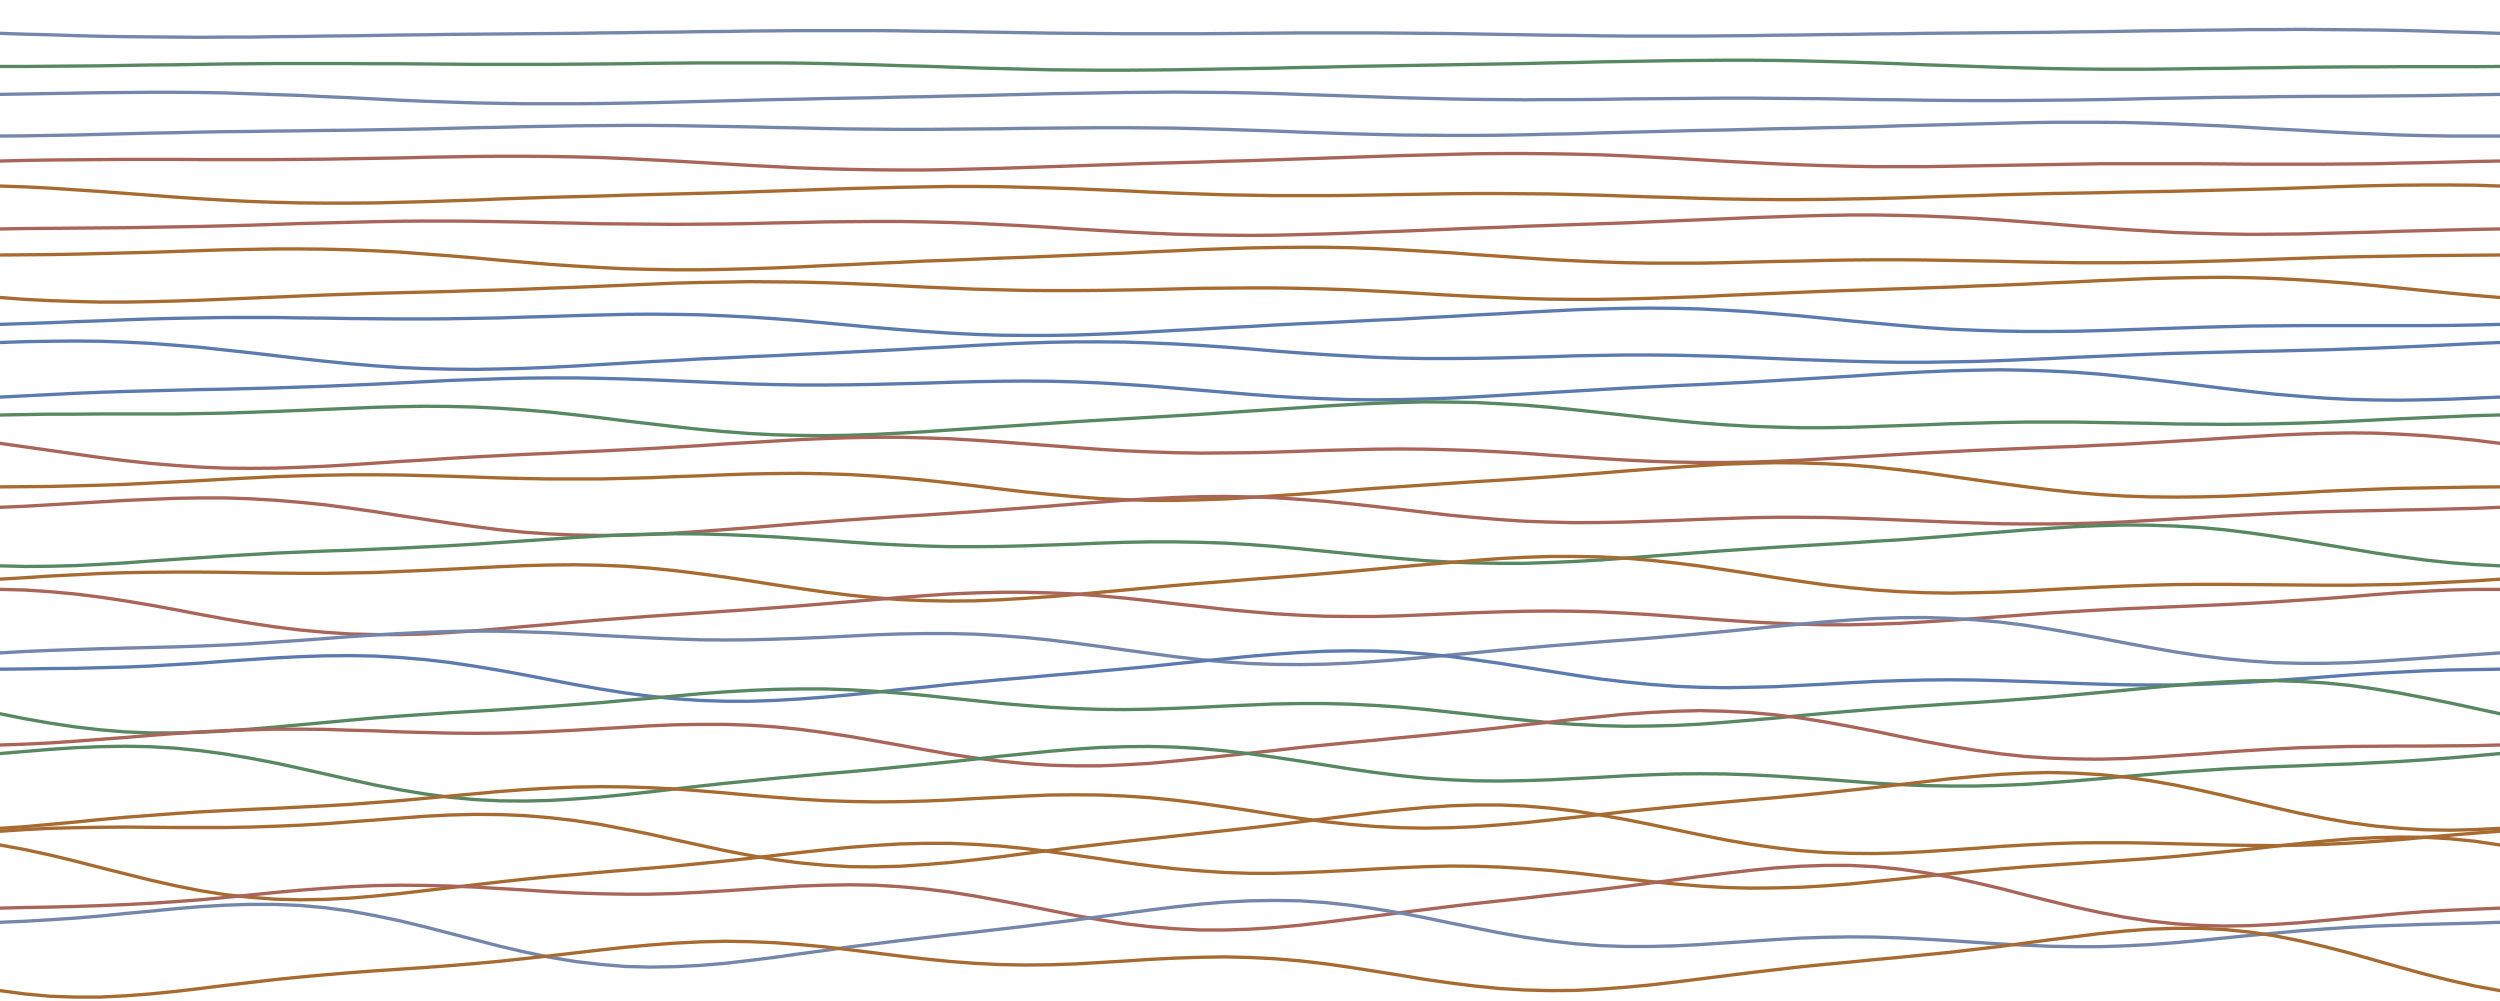
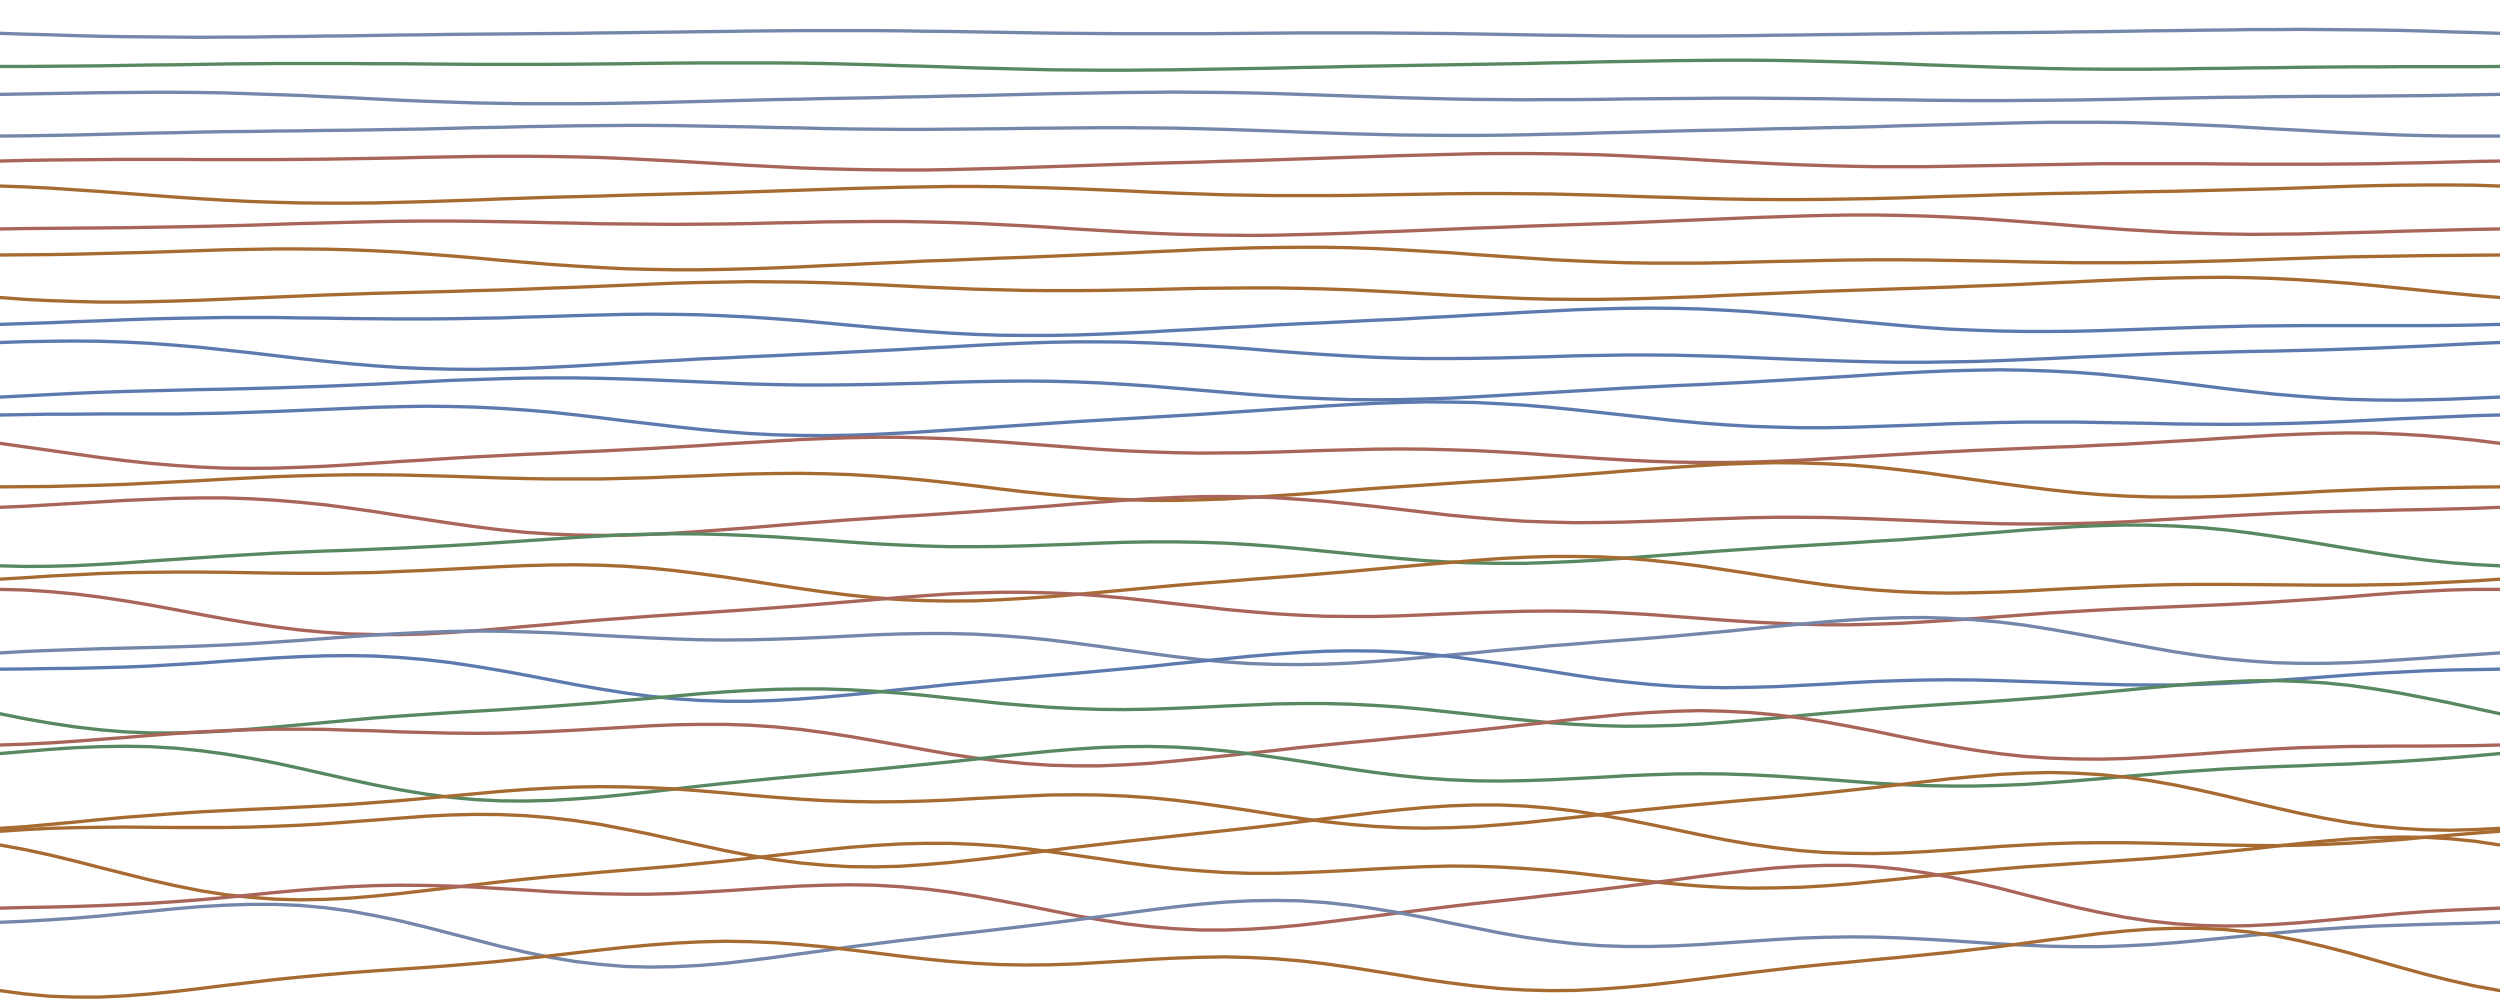
<svg xmlns="http://www.w3.org/2000/svg" width="1200" height="480" viewBox="0 0 1200 480">
  <g fill="none" stroke-width="1.6" stroke-linecap="round">
    <path d="M0 16.0 12 16.4 24 16.7 36 17.1 48 17.4 60 17.6 72 17.7 84 17.8 96 17.9 108 17.8 120 17.8 132 17.6 144 17.5 156 17.3 168 17.2 180 17.0 192 16.8 204 16.7 216 16.5 228 16.4 240 16.3 252 16.2 264 16.1 276 16.0 288 15.8 300 15.7 312 15.5 324 15.4 336 15.2 348 15.1 360 14.9 372 14.8 384 14.7 396 14.7 408 14.7 420 14.7 432 14.8 444 15.0 456 15.1 468 15.3 480 15.5 492 15.7 504 15.9 516 16.0 528 16.1 540 16.2 552 16.2 564 16.2 576 16.2 588 16.1 600 16.0 612 15.9 624 15.8 636 15.8 648 15.8 660 15.8 672 15.9 684 16.0 696 16.1 708 16.3 720 16.5 732 16.7 744 16.9 756 17.0 768 17.2 780 17.3 792 17.3 804 17.3 816 17.3 828 17.2 840 17.1 852 16.9 864 16.8 876 16.6 888 16.5 900 16.3 912 16.2 924 16.0 936 15.9 948 15.8 960 15.7 972 15.6 984 15.5 996 15.3 1008 15.2 1020 15.0 1032 14.8 1044 14.7 1056 14.5 1068 14.4 1080 14.2 1092 14.2 1104 14.1 1116 14.2 1128 14.3 1140 14.4 1152 14.6 1164 14.9 1176 15.3 1188 15.6 1200 16.0" stroke="#7586ab" />
    <path d="M0 31.9 12 31.9 24 31.8 36 31.7 48 31.6 60 31.4 72 31.2 84 31.1 96 30.9 108 30.7 120 30.6 132 30.5 144 30.5 156 30.5 168 30.5 180 30.6 192 30.6 204 30.7 216 30.8 228 30.9 240 30.9 252 30.9 264 30.9 276 30.8 288 30.7 300 30.6 312 30.4 324 30.3 336 30.2 348 30.2 360 30.2 372 30.2 384 30.3 396 30.5 408 30.8 420 31.1 432 31.5 444 31.8 456 32.2 468 32.6 480 32.9 492 33.2 504 33.5 516 33.6 528 33.7 540 33.7 552 33.6 564 33.5 576 33.3 588 33.1 600 32.9 612 32.7 624 32.4 636 32.2 648 31.9 660 31.7 672 31.5 684 31.3 696 31.1 708 30.9 720 30.7 732 30.5 744 30.2 756 30.0 768 29.7 780 29.5 792 29.3 804 29.1 816 29.0 828 28.9 840 28.9 852 29.0 864 29.2 876 29.5 888 29.8 900 30.2 912 30.6 924 31.1 936 31.5 948 31.9 960 32.3 972 32.6 984 32.9 996 33.1 1008 33.2 1020 33.2 1032 33.2 1044 33.1 1056 32.9 1068 32.8 1080 32.6 1092 32.5 1104 32.3 1116 32.2 1128 32.1 1140 32.1 1152 32.0 1164 32.0 1176 32.0 1188 32.0 1200 31.9" stroke="#578861" />
    <path d="M0 45.3 12 45.1 24 44.9 36 44.7 48 44.5 60 44.4 72 44.3 84 44.3 96 44.4 108 44.6 120 45.0 132 45.4 144 45.8 156 46.4 168 46.9 180 47.5 192 48.1 204 48.6 216 49.0 228 49.4 240 49.6 252 49.8 264 49.8 276 49.8 288 49.7 300 49.5 312 49.3 324 49.0 336 48.7 348 48.4 360 48.1 372 47.8 384 47.6 396 47.3 408 47.1 420 46.9 432 46.6 444 46.4 456 46.1 468 45.9 480 45.6 492 45.3 504 45.0 516 44.8 528 44.6 540 44.4 552 44.3 564 44.2 576 44.3 588 44.4 600 44.6 612 44.9 624 45.3 636 45.7 648 46.1 660 46.5 672 46.9 684 47.2 696 47.5 708 47.7 720 47.8 732 47.9 744 47.8 756 47.8 768 47.7 780 47.5 792 47.4 804 47.3 816 47.2 828 47.1 840 47.1 852 47.2 864 47.3 876 47.4 888 47.6 900 47.8 912 47.9 924 48.1 936 48.2 948 48.3 960 48.3 972 48.2 984 48.1 996 48.0 1008 47.8 1020 47.6 1032 47.3 1044 47.1 1056 46.9 1068 46.7 1080 46.6 1092 46.4 1104 46.3 1116 46.2 1128 46.2 1140 46.1 1152 46.0 1164 45.9 1176 45.7 1188 45.5 1200 45.3" stroke="#7586ab" />
    <path d="M0 65.3 12 65.2 24 65.0 36 64.8 48 64.5 60 64.2 72 63.9 84 63.7 96 63.4 108 63.2 120 63.1 132 62.9 144 62.8 156 62.6 168 62.5 180 62.3 192 62.1 204 61.9 216 61.6 228 61.3 240 61.1 252 60.8 264 60.6 276 60.4 288 60.3 300 60.2 312 60.2 324 60.3 336 60.5 348 60.7 360 60.9 372 61.2 384 61.4 396 61.7 408 61.9 420 62.0 432 62.1 444 62.1 456 62.0 468 61.9 480 61.8 492 61.6 504 61.5 516 61.4 528 61.3 540 61.3 552 61.4 564 61.5 576 61.8 588 62.1 600 62.5 612 62.9 624 63.4 636 63.8 648 64.2 660 64.5 672 64.8 684 64.9 696 65.0 708 65.0 720 64.9 732 64.7 744 64.4 756 64.2 768 63.8 780 63.5 792 63.2 804 62.9 816 62.6 828 62.4 840 62.1 852 61.8 864 61.6 876 61.3 888 61.1 900 60.8 912 60.4 924 60.1 936 59.8 948 59.5 960 59.2 972 58.9 984 58.7 996 58.7 1008 58.7 1020 58.8 1032 59.1 1044 59.5 1056 60.0 1068 60.5 1080 61.2 1092 61.9 1104 62.5 1116 63.2 1128 63.8 1140 64.3 1152 64.8 1164 65.1 1176 65.3 1188 65.3 1200 65.3" stroke="#7586ab" />
    <path d="M0 77.3 12 77.0 24 76.8 36 76.7 48 76.6 60 76.5 72 76.5 84 76.5 96 76.6 108 76.6 120 76.6 132 76.6 144 76.5 156 76.4 168 76.2 180 76.0 192 75.8 204 75.5 216 75.3 228 75.1 240 75.0 252 75.0 264 75.1 276 75.3 288 75.6 300 76.1 312 76.7 324 77.3 336 78.0 348 78.7 360 79.4 372 80.0 384 80.6 396 81.0 408 81.3 420 81.5 432 81.6 444 81.6 456 81.4 468 81.1 480 80.8 492 80.4 504 80.0 516 79.6 528 79.2 540 78.8 552 78.4 564 78.1 576 77.8 588 77.4 600 77.1 612 76.7 624 76.3 636 75.9 648 75.5 660 75.1 672 74.7 684 74.4 696 74.1 708 73.8 720 73.7 732 73.7 744 73.8 756 74.0 768 74.3 780 74.8 792 75.4 804 76.0 816 76.7 828 77.4 840 78.0 852 78.6 864 79.1 876 79.5 888 79.8 900 80.0 912 80.0 924 80.0 936 79.8 948 79.6 960 79.4 972 79.2 984 79.0 996 78.8 1008 78.6 1020 78.6 1032 78.6 1044 78.6 1056 78.6 1068 78.7 1080 78.8 1092 78.8 1104 78.8 1116 78.8 1128 78.7 1140 78.6 1152 78.3 1164 78.1 1176 77.8 1188 77.5 1200 77.3" stroke="#a96559" />
    <path d="M0 89.3 12 89.7 24 90.3 36 91.1 48 91.9 60 92.8 72 93.7 84 94.6 96 95.4 108 96.1 120 96.7 132 97.1 144 97.4 156 97.5 168 97.5 180 97.4 192 97.1 204 96.8 216 96.4 228 96.0 240 95.5 252 95.1 264 94.7 276 94.4 288 94.1 300 93.7 312 93.4 324 93.1 336 92.8 348 92.5 360 92.1 372 91.7 384 91.3 396 90.9 408 90.5 420 90.2 432 89.9 444 89.7 456 89.5 468 89.5 480 89.6 492 89.9 504 90.2 516 90.6 528 91.1 540 91.6 552 92.2 564 92.7 576 93.1 588 93.5 600 93.7 612 93.9 624 93.9 636 93.9 648 93.8 660 93.6 672 93.4 684 93.2 696 93.0 708 92.9 720 92.9 732 93.0 744 93.1 756 93.4 768 93.7 780 94.1 792 94.5 804 94.8 816 95.2 828 95.5 840 95.7 852 95.8 864 95.8 876 95.7 888 95.5 900 95.3 912 95.0 924 94.6 936 94.2 948 93.9 960 93.5 972 93.2 984 92.9 996 92.7 1008 92.5 1020 92.2 1032 92.0 1044 91.8 1056 91.5 1068 91.2 1080 90.9 1092 90.6 1104 90.2 1116 89.8 1128 89.4 1140 89.1 1152 88.9 1164 88.8 1176 88.8 1188 88.9 1200 89.3" stroke="#a76b32" />
    <path d="M0 109.9 12 109.7 24 109.6 36 109.5 48 109.4 60 109.3 72 109.1 84 108.9 96 108.7 108 108.4 120 108.1 132 107.7 144 107.3 156 107.0 168 106.7 180 106.4 192 106.2 204 106.1 216 106.1 228 106.2 240 106.4 252 106.6 264 106.9 276 107.1 288 107.4 300 107.5 312 107.6 324 107.7 336 107.6 348 107.5 360 107.3 372 107.0 384 106.8 396 106.5 408 106.4 420 106.3 432 106.3 444 106.5 456 106.8 468 107.2 480 107.8 492 108.4 504 109.1 516 109.9 528 110.6 540 111.3 552 111.9 564 112.4 576 112.7 588 112.9 600 113.0 612 112.9 624 112.6 636 112.3 648 111.9 660 111.4 672 111.0 684 110.5 696 110.0 708 109.5 720 109.1 732 108.6 744 108.2 756 107.8 768 107.4 780 107.0 792 106.5 804 106.0 816 105.5 828 105.0 840 104.5 852 104.1 864 103.7 876 103.4 888 103.2 900 103.2 912 103.4 924 103.7 936 104.2 948 104.8 960 105.6 972 106.5 984 107.4 996 108.4 1008 109.3 1020 110.2 1032 110.9 1044 111.6 1056 112.0 1068 112.3 1080 112.5 1092 112.4 1104 112.3 1116 112.0 1128 111.7 1140 111.4 1152 111.0 1164 110.7 1176 110.4 1188 110.1 1200 109.9" stroke="#a96559" />
    <path d="M0 122.4 12 122.3 24 122.2 36 122.0 48 121.7 60 121.4 72 121.1 84 120.7 96 120.3 108 119.9 120 119.7 132 119.5 144 119.5 156 119.6 168 119.9 180 120.4 192 121.0 204 121.9 216 122.8 228 123.8 240 124.9 252 125.9 264 126.9 276 127.7 288 128.4 300 129.0 312 129.3 324 129.5 336 129.5 348 129.3 360 129.0 372 128.6 384 128.1 396 127.5 408 127.0 420 126.4 432 125.9 444 125.3 456 124.9 468 124.4 480 123.9 492 123.5 504 123.0 516 122.5 528 122.0 540 121.5 552 120.9 564 120.4 576 119.8 588 119.4 600 119.0 612 118.8 624 118.7 636 118.7 648 118.9 660 119.3 672 119.9 684 120.6 696 121.3 708 122.2 720 123.0 732 123.8 744 124.6 756 125.2 768 125.7 780 126.1 792 126.3 804 126.3 816 126.3 828 126.1 840 125.8 852 125.5 864 125.3 876 125.0 888 124.8 900 124.7 912 124.7 924 124.8 936 125.0 948 125.2 960 125.4 972 125.7 984 125.9 996 126.1 1008 126.1 1020 126.1 1032 126.0 1044 125.8 1056 125.5 1068 125.2 1080 124.8 1092 124.4 1104 124.0 1116 123.6 1128 123.3 1140 123.1 1152 122.9 1164 122.7 1176 122.6 1188 122.5 1200 122.4" stroke="#a76b32" />
    <path d="M0 142.8 12 143.7 24 144.3 36 144.7 48 145.0 60 145.0 72 144.8 84 144.5 96 144.1 108 143.6 120 143.1 132 142.6 144 142.1 156 141.6 168 141.2 180 140.8 192 140.5 204 140.2 216 139.9 228 139.5 240 139.2 252 138.8 264 138.3 276 137.9 288 137.4 300 136.9 312 136.4 324 135.9 336 135.6 348 135.4 360 135.2 372 135.3 384 135.4 396 135.7 408 136.1 420 136.6 432 137.2 444 137.8 456 138.3 468 138.8 480 139.1 492 139.4 504 139.5 516 139.5 528 139.4 540 139.2 552 139.0 564 138.7 576 138.4 588 138.3 600 138.2 612 138.2 624 138.4 636 138.7 648 139.1 660 139.7 672 140.3 684 141.0 696 141.7 708 142.3 720 142.8 732 143.3 744 143.6 756 143.7 768 143.7 780 143.5 792 143.2 804 142.8 816 142.4 828 141.8 840 141.3 852 140.8 864 140.3 876 139.8 888 139.4 900 139.0 912 138.6 924 138.2 936 137.8 948 137.3 960 136.9 972 136.4 984 135.8 996 135.3 1008 134.7 1020 134.2 1032 133.7 1044 133.4 1056 133.2 1068 133.1 1080 133.3 1092 133.7 1104 134.3 1116 135.1 1128 136.0 1140 137.1 1152 138.3 1164 139.5 1176 140.7 1188 141.8 1200 142.8" stroke="#a76b32" />
    <path d="M0 155.7 12 155.3 24 154.9 36 154.4 48 154.0 60 153.5 72 153.1 84 152.8 96 152.6 108 152.4 120 152.4 132 152.4 144 152.6 156 152.7 168 152.9 180 153.0 192 153.1 204 153.1 216 153.0 228 152.8 240 152.6 252 152.2 264 151.9 276 151.5 288 151.2 300 150.9 312 150.8 324 150.9 336 151.1 348 151.6 360 152.2 372 153.0 384 153.9 396 155.0 408 156.1 420 157.2 432 158.2 444 159.1 456 159.9 468 160.5 480 160.9 492 161.0 504 161.0 516 160.8 528 160.4 540 159.9 552 159.3 564 158.6 576 158.0 588 157.3 600 156.7 612 156.0 624 155.4 636 154.9 648 154.3 660 153.7 672 153.2 684 152.5 696 151.9 708 151.2 720 150.6 732 149.9 744 149.3 756 148.7 768 148.3 780 148.0 792 147.9 804 148.0 816 148.3 828 148.9 840 149.6 852 150.6 864 151.6 876 152.8 888 154.0 900 155.1 912 156.2 924 157.2 936 158.0 948 158.5 960 158.9 972 159.1 984 159.1 996 159.0 1008 158.7 1020 158.3 1032 157.9 1044 157.5 1056 157.1 1068 156.8 1080 156.5 1092 156.4 1104 156.3 1116 156.3 1128 156.3 1140 156.3 1152 156.3 1164 156.3 1176 156.2 1188 156.0 1200 155.7" stroke="#5d7aaf" />
    <path d="M0 164.4 12 164.0 24 163.8 36 163.7 48 163.8 60 164.2 72 164.8 84 165.7 96 166.7 108 168.0 120 169.3 132 170.7 144 172.1 156 173.4 168 174.6 180 175.6 192 176.4 204 176.9 216 177.2 228 177.3 240 177.1 252 176.8 264 176.3 276 175.7 288 175.0 300 174.3 312 173.6 324 173.0 336 172.3 348 171.8 360 171.2 372 170.7 384 170.1 396 169.6 408 169.0 420 168.4 432 167.8 444 167.1 456 166.5 468 165.8 480 165.2 492 164.7 504 164.3 516 164.1 528 164.1 540 164.2 552 164.6 564 165.1 576 165.8 588 166.6 600 167.5 612 168.5 624 169.4 636 170.2 648 170.9 660 171.5 672 171.9 684 172.1 696 172.1 708 172.0 720 171.8 732 171.5 744 171.2 756 170.8 768 170.6 780 170.4 792 170.4 804 170.5 816 170.8 828 171.1 840 171.6 852 172.1 864 172.6 876 173.0 888 173.4 900 173.7 912 173.9 924 173.9 936 173.7 948 173.5 960 173.1 972 172.6 984 172.1 996 171.5 1008 171.0 1020 170.5 1032 170.0 1044 169.6 1056 169.3 1068 169.0 1080 168.7 1092 168.5 1104 168.2 1116 167.9 1128 167.5 1140 167.1 1152 166.6 1164 166.1 1176 165.5 1188 164.9 1200 164.4" stroke="#5d7aaf" />
    <path d="M0 190.6 12 190.0 24 189.4 36 188.8 48 188.3 60 187.9 72 187.6 84 187.3 96 187.0 108 186.8 120 186.5 132 186.2 144 185.8 156 185.4 168 184.9 180 184.4 192 183.8 204 183.2 216 182.6 228 182.2 240 181.8 252 181.5 264 181.4 276 181.4 288 181.6 300 181.9 312 182.3 324 182.8 336 183.3 348 183.8 360 184.3 372 184.6 384 184.8 396 184.8 408 184.7 420 184.5 432 184.2 444 183.9 456 183.5 468 183.2 480 183.0 492 182.9 504 183.0 516 183.3 528 183.8 540 184.5 552 185.3 564 186.3 576 187.3 588 188.3 600 189.3 612 190.2 624 190.9 636 191.4 648 191.8 660 191.9 672 191.8 684 191.5 696 191.1 708 190.5 720 189.8 732 189.1 744 188.4 756 187.7 768 187.0 780 186.3 792 185.7 804 185.1 816 184.6 828 184.0 840 183.4 852 182.7 864 182.0 876 181.3 888 180.6 900 179.8 912 179.1 924 178.5 936 178.0 948 177.7 960 177.5 972 177.7 984 178.1 996 178.7 1008 179.6 1020 180.8 1032 182.1 1044 183.5 1056 185.0 1068 186.5 1080 187.9 1092 189.2 1104 190.2 1116 191.1 1128 191.7 1140 192.0 1152 192.1 1164 191.9 1176 191.6 1188 191.1 1200 190.6" stroke="#5d7aaf" />
-     <path d="M0 199.2 12 199.0 24 198.8 36 198.8 48 198.7 60 198.7 72 198.7 84 198.7 96 198.5 108 198.3 120 197.9 132 197.5 144 197.0 156 196.5 168 196.0 180 195.5 192 195.2 204 195.0 216 195.1 228 195.4 240 196.0 252 196.8 264 197.8 276 199.1 288 200.5 300 202.0 312 203.4 324 204.8 336 206.1 348 207.2 360 208.1 372 208.7 384 209.0 396 209.1 408 208.9 420 208.5 432 207.9 444 207.2 456 206.4 468 205.6 480 204.8 492 204.0 504 203.2 516 202.4 528 201.7 540 201.0 552 200.3 564 199.6 576 198.9 588 198.1 600 197.3 612 196.5 624 195.7 636 194.9 648 194.2 660 193.6 672 193.2 684 192.9 696 193.0 708 193.2 720 193.8 732 194.5 744 195.5 756 196.7 768 198.0 780 199.3 792 200.6 804 201.9 816 203.0 828 203.9 840 204.6 852 205.0 864 205.3 876 205.3 888 205.1 900 204.7 912 204.3 924 203.9 936 203.4 948 203.1 960 202.8 972 202.6 984 202.6 996 202.6 1008 202.8 1020 203.0 1032 203.2 1044 203.5 1056 203.6 1068 203.7 1080 203.6 1092 203.4 1104 203.1 1116 202.7 1128 202.2 1140 201.6 1152 201.0 1164 200.5 1176 200.0 1188 199.5 1200 199.2" stroke="#578861" />
+     <path d="M0 199.2 12 199.0 24 198.8 36 198.8 48 198.7 60 198.7 72 198.7 84 198.7 96 198.5 108 198.3 120 197.9 132 197.5 144 197.0 156 196.5 168 196.0 180 195.5 192 195.2 204 195.0 216 195.1 228 195.4 240 196.0 252 196.8 264 197.8 276 199.1 288 200.5 300 202.0 312 203.4 324 204.8 336 206.1 348 207.2 360 208.1 372 208.7 384 209.0 396 209.1 408 208.9 420 208.5 432 207.9 444 207.2 456 206.4 468 205.6 480 204.8 492 204.0 504 203.2 516 202.4 528 201.7 540 201.0 552 200.3 564 199.6 576 198.9 588 198.1 600 197.3 612 196.5 624 195.7 636 194.9 648 194.2 660 193.6 672 193.2 684 192.9 696 193.0 708 193.2 720 193.8 732 194.5 744 195.5 756 196.7 768 198.0 780 199.3 792 200.6 804 201.9 816 203.0 828 203.9 840 204.6 852 205.0 864 205.3 876 205.3 888 205.1 900 204.7 912 204.3 924 203.9 936 203.4 948 203.1 960 202.8 972 202.6 984 202.6 996 202.6 1008 202.8 1020 203.0 1032 203.2 1044 203.5 1056 203.6 1068 203.7 1080 203.6 1092 203.4 1104 203.1 1116 202.7 1128 202.2 1140 201.6 1152 201.0 1164 200.5 1176 200.0 1188 199.5 1200 199.2" stroke="#5d7aaf" />
    <path d="M0 212.8 12 214.5 24 216.2 36 217.9 48 219.6 60 221.1 72 222.4 84 223.4 96 224.2 108 224.7 120 224.8 132 224.7 144 224.3 156 223.8 168 223.1 180 222.3 192 221.5 204 220.8 216 220.0 228 219.3 240 218.7 252 218.1 264 217.6 276 217.0 288 216.5 300 215.9 312 215.3 324 214.6 336 213.9 348 213.1 360 212.4 372 211.7 384 211.0 396 210.5 408 210.1 420 209.9 432 209.9 444 210.2 456 210.6 468 211.3 480 212.1 492 213.0 504 213.9 516 214.8 528 215.7 540 216.4 552 216.9 564 217.3 576 217.5 588 217.4 600 217.3 612 217.0 624 216.6 636 216.2 648 215.9 660 215.6 672 215.5 684 215.6 696 215.9 708 216.3 720 216.9 732 217.6 744 218.5 756 219.3 768 220.1 780 220.8 792 221.4 804 221.8 816 222.0 828 222.0 840 221.8 852 221.4 864 220.9 876 220.2 888 219.5 900 218.8 912 218.1 924 217.4 936 216.8 948 216.2 960 215.7 972 215.2 984 214.7 996 214.3 1008 213.7 1020 213.2 1032 212.5 1044 211.8 1056 211.1 1068 210.3 1080 209.6 1092 208.9 1104 208.4 1116 208.0 1128 207.8 1140 207.9 1152 208.4 1164 209.1 1176 210.1 1188 211.3 1200 212.8" stroke="#a96559" />
    <path d="M0 233.7 12 233.6 24 233.5 36 233.2 48 232.9 60 232.5 72 231.9 84 231.3 96 230.7 108 230.0 120 229.4 132 228.8 144 228.4 156 228.1 168 227.9 180 227.9 192 228.0 204 228.3 216 228.6 228 229.0 240 229.4 252 229.7 264 229.9 276 229.9 288 229.9 300 229.6 312 229.3 324 228.8 336 228.4 348 227.9 360 227.5 372 227.3 384 227.2 396 227.4 408 227.8 420 228.5 432 229.4 444 230.5 456 231.8 468 233.2 480 234.7 492 236.1 504 237.3 516 238.4 528 239.3 540 239.8 552 240.2 564 240.2 576 239.9 588 239.5 600 238.8 612 238.0 624 237.2 636 236.3 648 235.3 660 234.4 672 233.6 684 232.8 696 232.0 708 231.2 720 230.5 732 229.7 744 228.9 756 228.0 768 227.1 780 226.1 792 225.2 804 224.3 816 223.5 828 222.8 840 222.4 852 222.1 864 222.2 876 222.6 888 223.2 900 224.2 912 225.5 924 226.9 936 228.6 948 230.3 960 232.0 972 233.6 984 235.1 996 236.4 1008 237.4 1020 238.1 1032 238.5 1044 238.6 1056 238.5 1068 238.2 1080 237.7 1092 237.1 1104 236.5 1116 235.8 1128 235.3 1140 234.8 1152 234.4 1164 234.2 1176 234.0 1188 233.8 1200 233.7" stroke="#a76b32" />
    <path d="M0 243.5 12 243.0 24 242.3 36 241.6 48 240.9 60 240.2 72 239.7 84 239.2 96 239.0 108 239.0 120 239.4 132 240.1 144 241.1 156 242.3 168 243.9 180 245.6 192 247.5 204 249.3 216 251.1 228 252.8 240 254.3 252 255.5 264 256.3 276 256.8 288 257.0 300 256.9 312 256.5 324 255.9 336 255.1 348 254.2 360 253.3 372 252.3 384 251.3 396 250.4 408 249.5 420 248.7 432 247.9 444 247.2 456 246.4 468 245.6 480 244.7 492 243.8 504 242.9 516 241.9 528 241.0 540 240.1 552 239.4 564 238.8 576 238.4 588 238.3 600 238.5 612 238.9 624 239.7 636 240.6 648 241.8 660 243.1 672 244.5 684 245.9 696 247.3 708 248.4 720 249.4 732 250.2 744 250.6 756 250.9 768 250.8 780 250.6 792 250.2 804 249.8 816 249.3 828 248.9 840 248.5 852 248.3 864 248.3 876 248.4 888 248.7 900 249.1 912 249.6 924 250.1 936 250.6 948 251.0 960 251.4 972 251.5 984 251.5 996 251.3 1008 251.0 1020 250.5 1032 249.8 1044 249.1 1056 248.4 1068 247.7 1080 247.1 1092 246.5 1104 246.0 1116 245.6 1128 245.3 1140 245.1 1152 244.8 1164 244.6 1176 244.3 1188 244.0 1200 243.5" stroke="#a96559" />
    <path d="M0 271.6 12 271.9 24 271.8 36 271.5 48 270.9 60 270.2 72 269.3 84 268.5 96 267.7 108 266.9 120 266.2 132 265.5 144 265.0 156 264.5 168 264.1 180 263.6 192 263.1 204 262.5 216 261.9 228 261.2 240 260.4 252 259.6 264 258.8 276 258.0 288 257.3 300 256.7 312 256.4 324 256.2 336 256.3 348 256.6 360 257.1 372 257.7 384 258.5 396 259.3 408 260.2 420 261.0 432 261.6 444 262.1 456 262.4 468 262.4 480 262.3 492 262.0 504 261.6 516 261.2 528 260.7 540 260.3 552 260.1 564 260.1 576 260.3 588 260.7 600 261.4 612 262.3 624 263.4 636 264.6 648 265.8 660 267.0 672 268.1 684 269.1 696 269.8 708 270.2 720 270.4 732 270.4 744 270.0 756 269.5 768 268.8 780 267.9 792 267.0 804 266.1 816 265.2 828 264.3 840 263.5 852 262.7 864 262.0 876 261.3 888 260.6 900 259.8 912 259.1 924 258.2 936 257.3 948 256.3 960 255.4 972 254.4 984 253.6 996 252.8 1008 252.3 1020 252.0 1032 252.1 1044 252.5 1056 253.2 1068 254.3 1080 255.8 1092 257.5 1104 259.4 1116 261.4 1128 263.4 1140 265.4 1152 267.2 1164 268.8 1176 270.1 1188 271.0 1200 271.6" stroke="#578861" />
    <path d="M0 278.0 12 277.3 24 276.5 36 275.9 48 275.3 60 274.9 72 274.7 84 274.6 96 274.6 108 274.7 120 274.9 132 275.1 144 275.2 156 275.2 168 275.0 180 274.8 192 274.3 204 273.8 216 273.2 228 272.6 240 272.0 252 271.5 264 271.2 276 271.1 288 271.3 300 271.8 312 272.7 324 273.9 336 275.4 348 277.0 360 278.8 372 280.7 384 282.5 396 284.2 408 285.7 420 286.9 432 287.8 444 288.3 456 288.5 468 288.4 480 287.9 492 287.2 504 286.4 516 285.4 528 284.3 540 283.2 552 282.1 564 281.0 576 280.0 588 279.1 600 278.1 612 277.2 624 276.3 636 275.3 648 274.3 660 273.2 672 272.1 684 271.0 696 270.0 708 269.0 720 268.1 732 267.5 744 267.1 756 267.1 768 267.3 780 267.9 792 268.9 804 270.2 816 271.7 828 273.5 840 275.3 852 277.2 864 279.0 876 280.7 888 282.1 900 283.2 912 284.0 924 284.5 936 284.7 948 284.5 960 284.2 972 283.7 984 283.0 996 282.4 1008 281.8 1020 281.3 1032 280.9 1044 280.6 1056 280.5 1068 280.5 1080 280.6 1092 280.7 1104 280.8 1116 280.9 1128 280.9 1140 280.7 1152 280.5 1164 280.0 1176 279.4 1188 278.8 1200 278.0" stroke="#a76b32" />
    <path d="M0 282.9 12 283.2 24 284.0 36 285.1 48 286.6 60 288.4 72 290.4 84 292.6 96 294.9 108 297.1 120 299.1 132 300.9 144 302.4 156 303.5 168 304.3 180 304.6 192 304.6 204 304.3 216 303.6 228 302.8 240 301.8 252 300.7 264 299.7 276 298.6 288 297.6 300 296.7 312 295.8 324 295.0 336 294.2 348 293.4 360 292.6 372 291.7 384 290.8 396 289.8 408 288.8 420 287.8 432 286.8 444 285.9 456 285.1 468 284.6 480 284.3 492 284.3 504 284.6 516 285.1 528 286.0 540 287.1 552 288.4 564 289.8 576 291.1 588 292.5 600 293.6 612 294.6 624 295.3 636 295.8 648 295.9 660 295.9 672 295.6 684 295.1 696 294.6 708 294.1 720 293.7 732 293.4 744 293.3 756 293.4 768 293.7 780 294.3 792 295.0 804 295.9 816 296.8 828 297.7 840 298.5 852 299.1 864 299.6 876 299.9 888 299.9 900 299.6 912 299.2 924 298.5 936 297.7 948 296.9 960 296.0 972 295.1 984 294.2 996 293.5 1008 292.8 1020 292.2 1032 291.7 1044 291.2 1056 290.7 1068 290.2 1080 289.6 1092 288.9 1104 288.1 1116 287.3 1128 286.4 1140 285.4 1152 284.5 1164 283.8 1176 283.2 1188 282.9 1200 282.9" stroke="#a96559" />
    <path d="M0 313.4 12 312.7 24 312.2 36 311.8 48 311.4 60 311.1 72 310.8 84 310.5 96 310.1 108 309.6 120 309.0 132 308.2 144 307.4 156 306.5 168 305.6 180 304.8 192 304.1 204 303.5 216 303.1 228 302.9 240 303.0 252 303.3 264 303.7 276 304.3 288 305.0 300 305.6 312 306.2 324 306.7 336 307.1 348 307.2 360 307.1 372 306.8 384 306.4 396 305.9 408 305.3 420 304.7 432 304.3 444 304.1 456 304.1 468 304.4 480 305.1 492 306.0 504 307.2 516 308.7 528 310.3 540 312.0 552 313.6 564 315.2 576 316.6 588 317.7 600 318.5 612 318.9 624 319.0 636 318.8 648 318.3 660 317.5 672 316.6 684 315.5 696 314.4 708 313.3 720 312.1 732 311.1 744 310.0 756 309.1 768 308.1 780 307.2 792 306.3 804 305.3 816 304.2 828 303.1 840 301.9 852 300.7 864 299.6 876 298.5 888 297.6 900 296.9 912 296.5 924 296.4 936 296.8 948 297.5 960 298.6 972 300.1 984 302.0 996 304.1 1008 306.3 1020 308.6 1032 310.8 1044 312.9 1056 314.7 1068 316.2 1080 317.3 1092 318.1 1104 318.4 1116 318.4 1128 318.1 1140 317.5 1152 316.7 1164 315.9 1176 315.0 1188 314.2 1200 313.4" stroke="#7586ab" />
    <path d="M0 321.2 12 321.1 24 320.9 36 320.8 48 320.5 60 320.2 72 319.7 84 319.0 96 318.3 108 317.4 120 316.6 132 315.8 144 315.2 156 314.8 168 314.7 180 314.9 192 315.6 204 316.6 216 318.0 228 319.8 240 321.8 252 324.0 264 326.3 276 328.6 288 330.7 300 332.6 312 334.2 324 335.4 336 336.2 348 336.6 360 336.6 372 336.2 384 335.5 396 334.6 408 333.5 420 332.3 432 331.0 444 329.8 456 328.5 468 327.4 480 326.3 492 325.3 504 324.2 516 323.2 528 322.1 540 321.0 552 319.9 564 318.6 576 317.4 588 316.2 600 315.0 612 314.0 624 313.2 636 312.6 648 312.4 660 312.5 672 313.0 684 313.9 696 315.1 708 316.7 720 318.4 732 320.3 744 322.2 756 324.1 768 325.9 780 327.3 792 328.5 804 329.4 816 329.9 828 330.1 840 329.9 852 329.6 864 329.0 876 328.4 888 327.7 900 327.1 912 326.7 924 326.4 936 326.3 948 326.4 960 326.7 972 327.1 984 327.5 996 328.0 1008 328.4 1020 328.7 1032 328.8 1044 328.8 1056 328.5 1068 328.0 1080 327.4 1092 326.6 1104 325.8 1116 324.9 1128 324.0 1140 323.2 1152 322.6 1164 322.0 1176 321.6 1188 321.4 1200 321.2" stroke="#5d7aaf" />
    <path d="M0 342.6 12 345.0 24 347.1 36 348.9 48 350.3 60 351.3 72 351.8 84 351.8 96 351.5 108 350.9 120 350.0 132 349.0 144 347.9 156 346.8 168 345.7 180 344.6 192 343.7 204 342.9 216 342.1 228 341.4 240 340.7 252 339.9 264 339.1 276 338.2 288 337.3 300 336.2 312 335.2 324 334.1 336 333.0 348 332.1 360 331.4 372 330.9 384 330.7 396 330.7 408 331.1 420 331.8 432 332.7 444 333.8 456 335.1 468 336.3 480 337.6 492 338.6 504 339.5 516 340.1 528 340.5 540 340.6 552 340.4 564 340.0 576 339.5 588 338.9 600 338.4 612 337.9 624 337.7 636 337.7 648 338.0 660 338.6 672 339.4 684 340.5 696 341.8 708 343.1 720 344.5 732 345.7 744 346.9 756 347.7 768 348.3 780 348.6 792 348.5 804 348.2 816 347.6 828 346.7 840 345.7 852 344.7 864 343.5 876 342.4 888 341.4 900 340.4 912 339.5 924 338.7 936 337.9 948 337.2 960 336.4 972 335.5 984 334.6 996 333.5 1008 332.4 1020 331.3 1032 330.1 1044 329.0 1056 328.0 1068 327.3 1080 326.8 1092 326.7 1104 327.1 1116 327.8 1128 329.0 1140 330.7 1152 332.7 1164 335.0 1176 337.4 1188 340.0 1200 342.6" stroke="#578861" />
    <path d="M0 357.6 12 357.2 24 356.6 36 355.8 48 354.9 60 354.0 72 353.0 84 352.1 96 351.3 108 350.7 120 350.3 132 350.0 144 350.0 156 350.1 168 350.5 180 350.8 192 351.3 204 351.6 216 351.9 228 352.0 240 351.9 252 351.6 264 351.1 276 350.5 288 349.8 300 349.1 312 348.4 324 347.9 336 347.7 348 347.7 360 348.1 372 348.9 384 350.1 396 351.7 408 353.5 420 355.6 432 357.7 444 359.9 456 362.0 468 363.8 480 365.3 492 366.5 504 367.3 516 367.6 528 367.6 540 367.1 552 366.4 564 365.3 576 364.1 588 362.8 600 361.5 612 360.2 624 358.8 636 357.6 648 356.4 660 355.3 672 354.1 684 353.0 696 351.8 708 350.6 720 349.3 732 347.9 744 346.6 756 345.2 768 344.0 780 342.8 792 342.0 804 341.4 816 341.1 828 341.4 840 342.0 852 343.1 864 344.6 876 346.5 888 348.7 900 351.0 912 353.5 924 355.9 936 358.1 948 360.1 960 361.8 972 363.1 984 363.9 996 364.3 1008 364.4 1020 364.1 1032 363.5 1044 362.7 1056 361.9 1068 361.0 1080 360.2 1092 359.5 1104 358.9 1116 358.6 1128 358.3 1140 358.2 1152 358.1 1164 358.1 1176 358.0 1188 357.9 1200 357.6" stroke="#a96559" />
    <path d="M0 361.7 12 360.7 24 359.7 36 358.9 48 358.4 60 358.2 72 358.4 84 359.1 96 360.3 108 361.9 120 363.9 132 366.2 144 368.8 156 371.5 168 374.2 180 376.8 192 379.1 204 381.1 216 382.7 228 383.8 240 384.4 252 384.5 264 384.2 276 383.5 288 382.6 300 381.4 312 380.1 324 378.7 336 377.3 348 376.0 360 374.8 372 373.6 384 372.5 396 371.4 408 370.4 420 369.3 432 368.1 444 366.9 456 365.7 468 364.4 480 363.0 492 361.8 504 360.6 516 359.6 528 358.8 540 358.4 552 358.3 564 358.6 576 359.3 588 360.4 600 361.8 612 363.5 624 365.3 636 367.2 648 369.1 660 370.8 672 372.3 684 373.5 696 374.3 708 374.8 720 374.9 732 374.7 744 374.3 756 373.7 768 373.1 780 372.4 792 371.9 804 371.5 816 371.4 828 371.5 840 371.9 852 372.5 864 373.3 876 374.1 888 375.0 900 375.9 912 376.6 924 377.1 936 377.3 948 377.3 960 377.0 972 376.5 984 375.7 996 374.8 1008 373.8 1020 372.7 1032 371.7 1044 370.7 1056 369.9 1068 369.1 1080 368.5 1092 368.0 1104 367.6 1116 367.1 1128 366.7 1140 366.1 1152 365.5 1164 364.7 1176 363.8 1188 362.8 1200 361.7" stroke="#578861" />
    <path d="M0 397.6 12 396.8 24 395.7 36 394.6 48 393.4 60 392.3 72 391.4 84 390.5 96 389.7 108 389.1 120 388.5 132 388.0 144 387.4 156 386.8 168 386.1 180 385.2 192 384.3 204 383.2 216 382.1 228 381.0 240 379.9 252 379.0 264 378.3 276 377.8 288 377.6 300 377.7 312 378.1 324 378.7 336 379.6 348 380.6 360 381.7 372 382.7 384 383.6 396 384.3 408 384.7 420 384.9 432 384.8 444 384.5 456 384.0 468 383.3 480 382.7 492 382.1 504 381.6 516 381.5 528 381.6 540 382.1 552 382.9 564 384.1 576 385.6 588 387.3 600 389.1 612 391.0 624 392.8 636 394.4 648 395.7 660 396.7 672 397.3 684 397.5 696 397.3 708 396.8 720 395.9 732 394.9 744 393.6 756 392.3 768 391.0 780 389.6 792 388.4 804 387.2 816 386.1 828 385.0 840 383.9 852 382.9 864 381.8 876 380.6 888 379.3 900 378.0 912 376.6 924 375.2 936 373.8 948 372.7 960 371.7 972 371.1 984 370.8 996 371.1 1008 371.8 1020 373.0 1032 374.7 1044 376.8 1056 379.3 1068 382.0 1080 384.9 1092 387.7 1104 390.4 1116 392.8 1128 394.9 1140 396.5 1152 397.6 1164 398.3 1176 398.5 1188 398.2 1200 397.6" stroke="#a76b32" />
    <path d="M0 399.0 12 398.2 24 397.6 36 397.3 48 397.1 60 397.0 72 397.1 84 397.2 96 397.2 108 397.2 120 397.0 132 396.6 144 396.1 156 395.4 168 394.5 180 393.6 192 392.7 204 391.8 216 391.2 228 390.9 240 391.0 252 391.5 264 392.5 276 393.9 288 395.7 300 398.0 312 400.4 324 403.1 336 405.7 348 408.3 360 410.6 372 412.6 384 414.2 396 415.3 408 416.0 420 416.1 432 415.8 444 415.0 456 414.0 468 412.7 480 411.3 492 409.7 504 408.2 516 406.7 528 405.3 540 403.9 552 402.6 564 401.3 576 400.0 588 398.7 600 397.4 612 396.0 624 394.5 636 393.0 648 391.5 660 390.0 672 388.7 684 387.6 696 386.8 708 386.4 720 386.4 732 386.9 744 387.9 756 389.3 768 391.2 780 393.3 792 395.7 804 398.2 816 400.7 828 403.1 840 405.2 852 406.9 864 408.3 876 409.2 888 409.6 900 409.7 912 409.4 924 408.8 936 408.0 948 407.2 960 406.3 972 405.6 984 405.0 996 404.6 1008 404.5 1020 404.5 1032 404.7 1044 405.0 1056 405.3 1068 405.6 1080 405.8 1092 405.9 1104 405.7 1116 405.3 1128 404.7 1140 403.9 1152 403.0 1164 401.9 1176 400.9 1188 399.9 1200 399.0" stroke="#a76b32" />
    <path d="M0 405.6 12 407.8 24 410.4 36 413.3 48 416.4 60 419.4 72 422.4 84 425.1 96 427.5 108 429.4 120 430.7 132 431.6 144 431.9 156 431.7 168 431.1 180 430.1 192 428.9 204 427.5 216 426.1 228 424.7 240 423.3 252 422.0 264 420.8 276 419.8 288 418.7 300 417.7 312 416.7 324 415.7 336 414.5 348 413.3 360 412.0 372 410.6 384 409.2 396 407.9 408 406.7 420 405.8 432 405.1 444 404.8 456 404.8 468 405.3 480 406.1 492 407.3 504 408.8 516 410.5 528 412.2 540 414.0 552 415.6 564 417.0 576 418.0 588 418.8 600 419.2 612 419.2 624 418.9 636 418.4 648 417.8 660 417.1 672 416.5 684 416.0 696 415.7 708 415.8 720 416.2 732 416.9 744 417.8 756 419.0 768 420.4 780 421.8 792 423.1 804 424.3 816 425.3 828 426.0 840 426.3 852 426.2 864 425.9 876 425.2 888 424.3 900 423.1 912 421.9 924 420.6 936 419.4 948 418.2 960 417.1 972 416.1 984 415.3 996 414.5 1008 413.7 1020 412.9 1032 412.1 1044 411.1 1056 410.0 1068 408.8 1080 407.6 1092 406.2 1104 404.9 1116 403.7 1128 402.7 1140 402.1 1152 401.8 1164 401.9 1176 402.6 1188 403.8 1200 405.6" stroke="#a76b32" />
    <path d="M0 435.9 12 435.6 24 435.4 36 435.1 48 434.7 60 434.2 72 433.6 84 432.8 96 431.9 108 430.8 120 429.6 132 428.4 144 427.3 156 426.4 168 425.6 180 425.1 192 424.9 204 425.0 216 425.3 228 425.8 240 426.5 252 427.2 264 428.0 276 428.6 288 429.0 300 429.2 312 429.2 324 428.9 336 428.3 348 427.6 360 426.8 372 426.0 384 425.3 396 424.9 408 424.7 420 424.9 432 425.6 444 426.7 456 428.2 468 430.1 480 432.3 492 434.6 504 437.0 516 439.4 528 441.5 540 443.4 552 444.8 564 445.8 576 446.4 588 446.4 600 446.0 612 445.2 624 444.1 636 442.7 648 441.2 660 439.7 672 438.1 684 436.6 696 435.1 708 433.7 720 432.4 732 431.1 744 429.7 756 428.4 768 427.0 780 425.5 792 423.9 804 422.3 816 420.7 828 419.2 840 417.8 852 416.6 864 415.8 876 415.4 888 415.4 900 416.0 912 417.2 924 418.9 936 421.0 948 423.6 960 426.4 972 429.5 984 432.5 996 435.4 1008 438.0 1020 440.3 1032 442.1 1044 443.4 1056 444.2 1068 444.5 1080 444.3 1092 443.7 1104 442.9 1116 441.8 1128 440.7 1140 439.6 1152 438.5 1164 437.6 1176 436.9 1188 436.4 1200 435.9" stroke="#a96559" />
    <path d="M0 442.7 12 442.2 24 441.5 36 440.7 48 439.7 60 438.5 72 437.4 84 436.2 96 435.2 108 434.5 120 434.1 132 434.1 144 434.6 156 435.7 168 437.3 180 439.5 192 442.0 204 444.9 216 448.0 228 451.1 240 454.2 252 457.0 264 459.5 276 461.5 288 462.9 300 463.9 312 464.2 324 464.0 336 463.4 348 462.4 360 461.0 372 459.5 384 457.8 396 456.2 408 454.5 420 453.0 432 451.5 444 450.1 456 448.7 468 447.4 480 446.0 492 444.6 504 443.1 516 441.6 528 440.0 540 438.4 552 436.8 564 435.3 576 434.0 588 433.0 600 432.4 612 432.2 624 432.4 636 433.2 648 434.5 660 436.2 672 438.2 684 440.5 696 443.0 708 445.4 720 447.8 732 449.9 744 451.6 756 453.0 768 453.9 780 454.3 792 454.3 804 454.0 816 453.4 828 452.6 840 451.8 852 451.0 864 450.3 876 449.9 888 449.7 900 449.8 912 450.2 924 450.8 936 451.5 948 452.3 960 453.1 972 453.7 984 454.2 996 454.4 1008 454.4 1020 454.0 1032 453.4 1044 452.5 1056 451.4 1068 450.2 1080 449.0 1092 447.9 1104 446.8 1116 445.9 1128 445.1 1140 444.5 1152 444.1 1164 443.7 1176 443.4 1188 443.1 1200 442.7" stroke="#7586ab" />
    <path d="M0 475.5 12 477.1 24 478.2 36 478.6 48 478.6 60 478.0 72 477.1 84 475.9 96 474.5 108 473.0 120 471.6 132 470.2 144 469.0 156 467.9 168 466.9 180 466.0 192 465.2 204 464.4 216 463.5 228 462.5 240 461.4 252 460.1 264 458.8 276 457.4 288 456.0 300 454.7 312 453.6 324 452.7 336 452.1 348 451.8 360 452.0 372 452.5 384 453.4 396 454.5 408 455.9 420 457.4 432 458.9 444 460.3 456 461.5 468 462.4 480 463.0 492 463.2 504 463.1 516 462.7 528 462.0 540 461.3 552 460.5 564 459.9 576 459.5 588 459.3 600 459.6 612 460.2 624 461.2 636 462.6 648 464.3 660 466.2 672 468.1 684 470.1 696 471.8 708 473.3 720 474.5 732 475.2 744 475.5 756 475.4 768 474.8 780 473.9 792 472.8 804 471.4 816 469.9 828 468.4 840 466.9 852 465.5 864 464.1 876 462.9 888 461.8 900 460.6 912 459.5 924 458.3 936 457.1 948 455.7 960 454.3 972 452.7 984 451.1 996 449.6 1008 448.1 1020 446.9 1032 446.0 1044 445.6 1056 445.6 1068 446.2 1080 447.4 1092 449.2 1104 451.6 1116 454.4 1128 457.5 1140 460.9 1152 464.3 1164 467.6 1176 470.6 1188 473.3 1200 475.5" stroke="#a76b32" />
  </g>
</svg>
